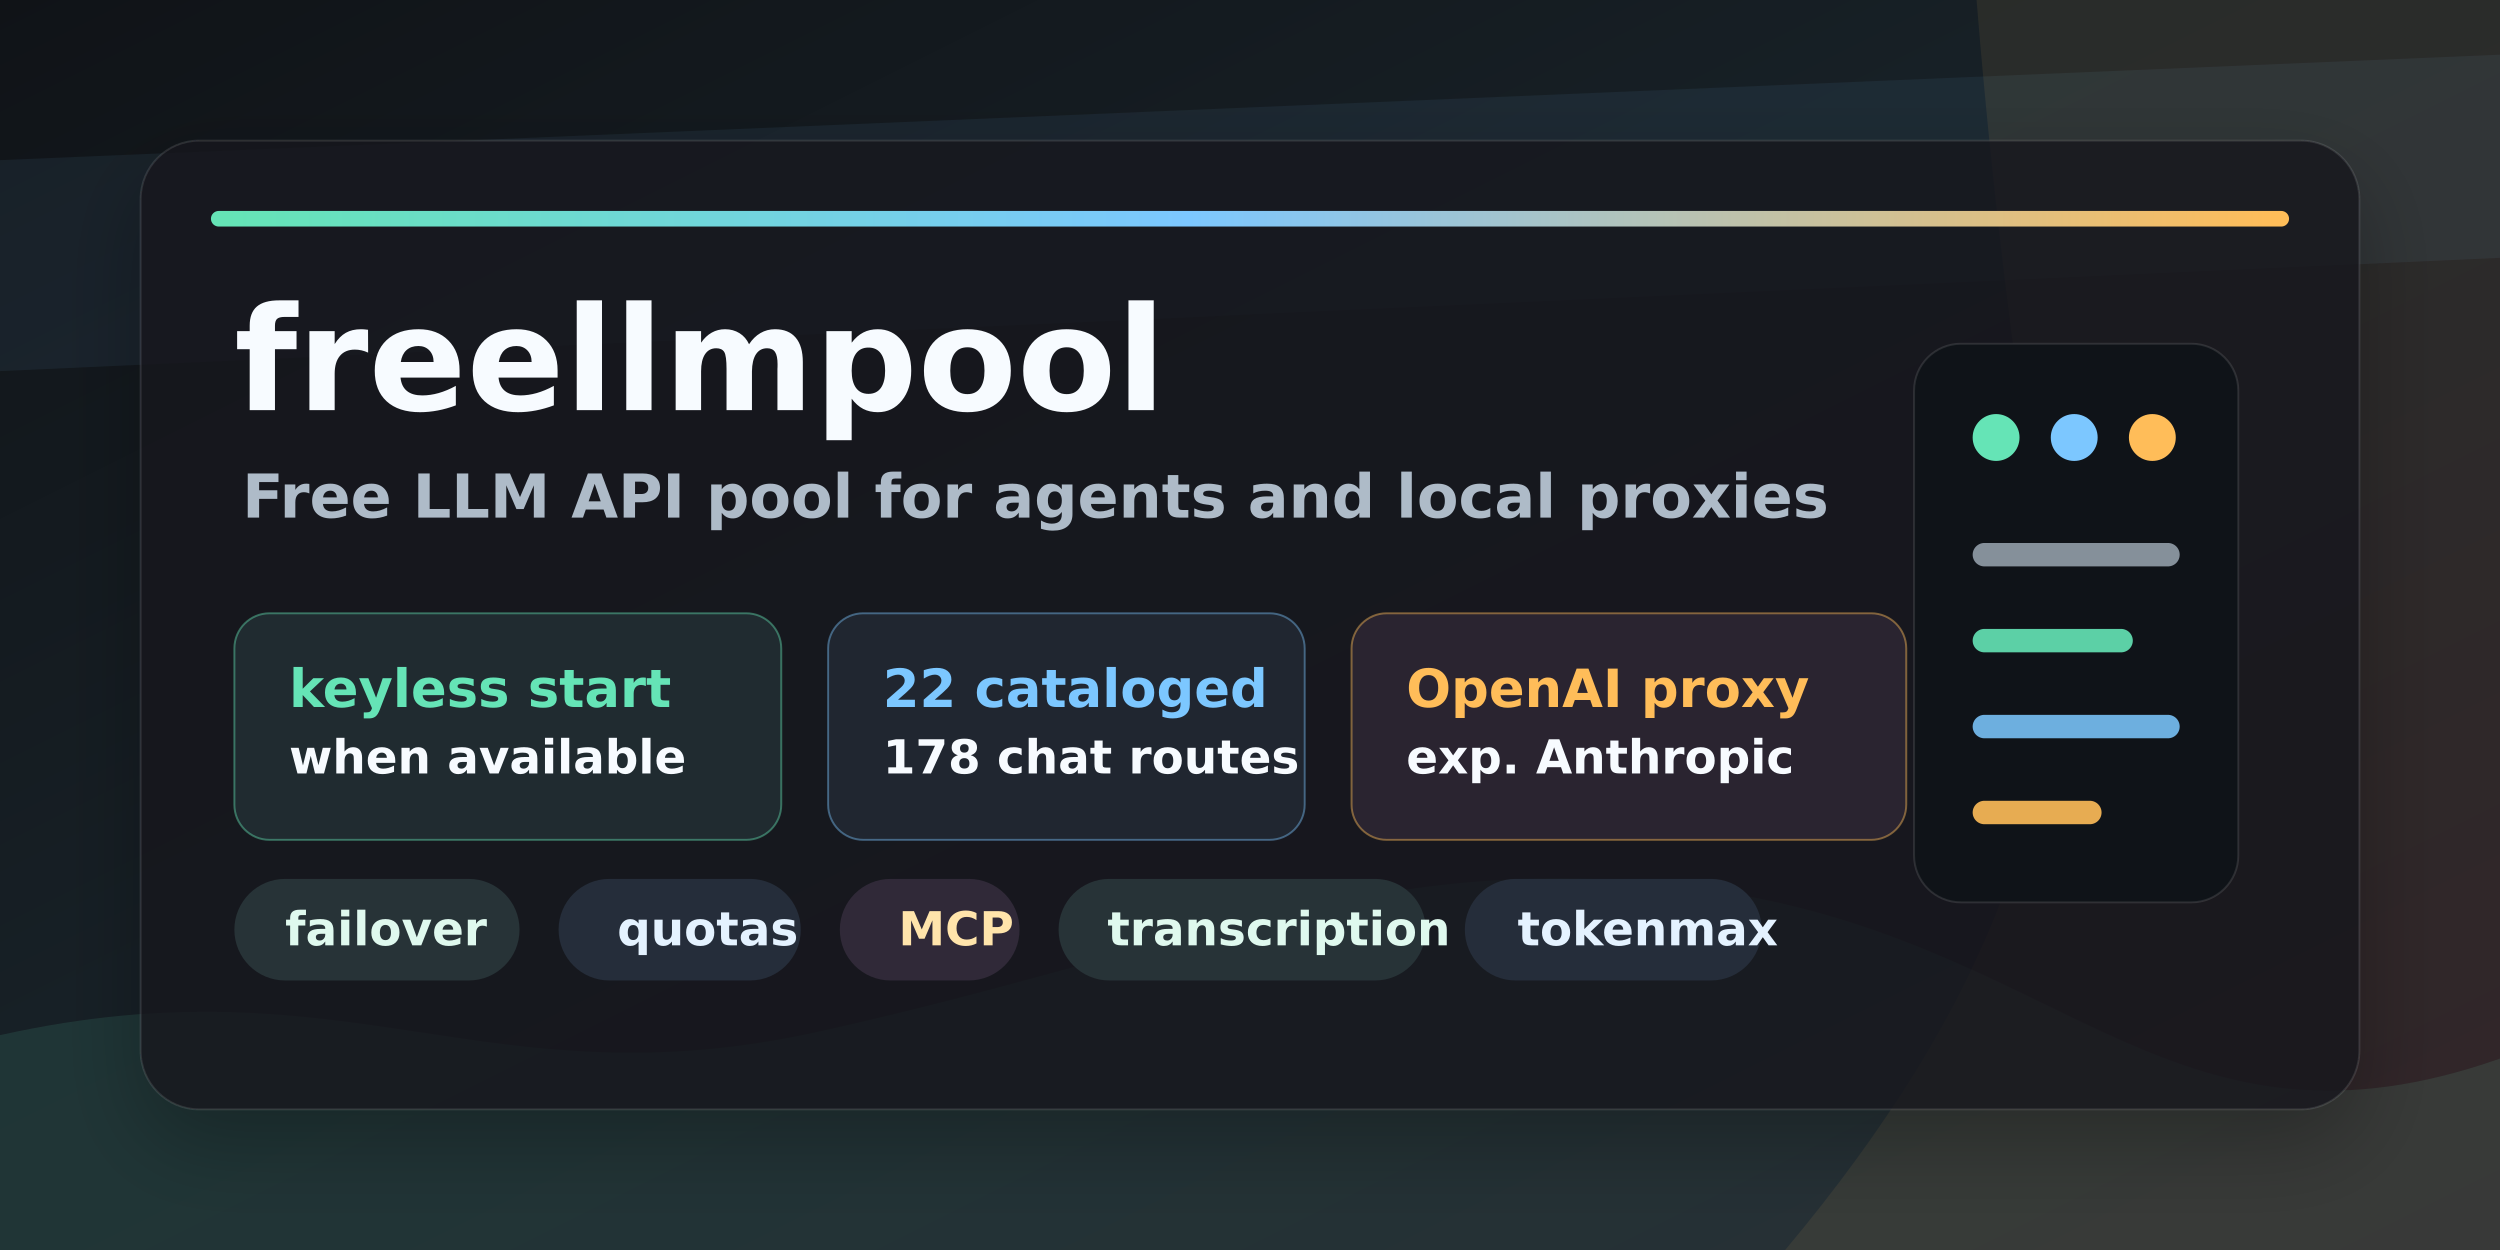
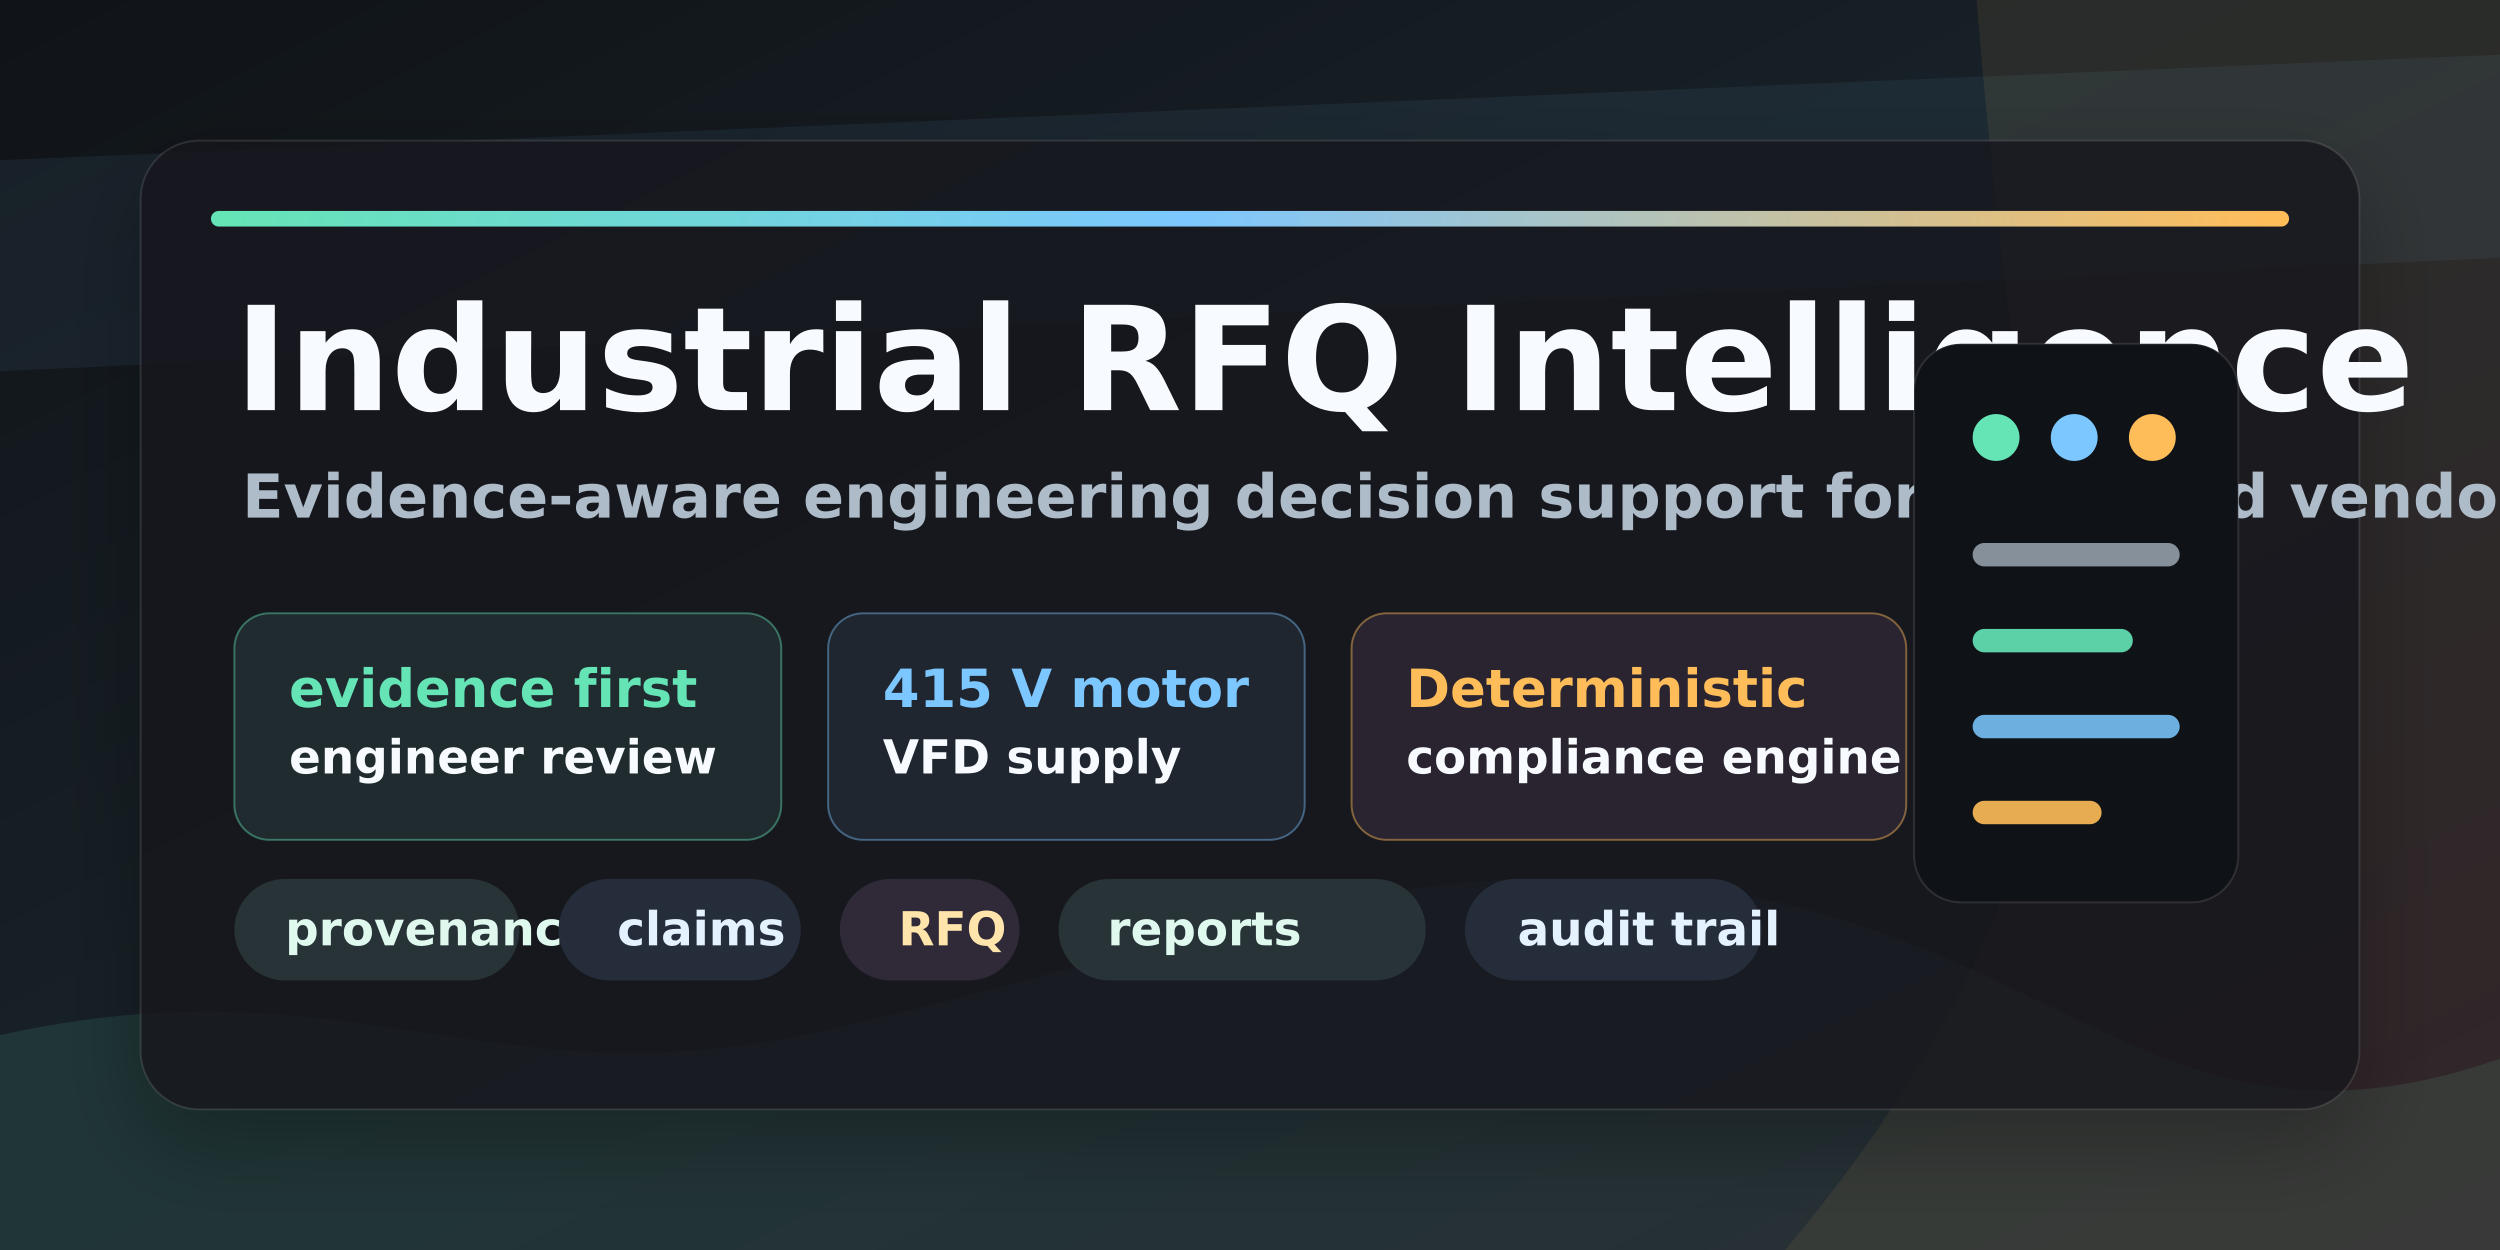
<svg xmlns="http://www.w3.org/2000/svg" width="1280" height="640" viewBox="0 0 1280 640" role="img" aria-labelledby="title desc">
  <defs>
    <linearGradient id="bg" x1="0" y1="0" x2="1" y2="1">
      <stop offset="0" stop-color="#101317" />
      <stop offset="0.42" stop-color="#172026" />
      <stop offset="1" stop-color="#201825" />
    </linearGradient>
    <linearGradient id="accent" x1="0" y1="0" x2="1" y2="0">
      <stop offset="0" stop-color="#65e4b6" />
      <stop offset="0.47" stop-color="#7cc7ff" />
      <stop offset="1" stop-color="#ffbd59" />
    </linearGradient>
    <filter id="softShadow" x="-20%" y="-20%" width="140%" height="140%">
      <feDropShadow dx="0" dy="18" stdDeviation="22" flood-color="#000000" flood-opacity="0.32" />
    </filter>
  </defs>
  <rect width="1280" height="640" fill="url(#bg)" />
  <path d="M0 530 C180 490 250 566 420 528 C610 486 720 428 890 458 C1060 488 1115 600 1280 542 L1280 640 L0 640 Z" fill="#65e4b6" opacity="0.11" />
  <path d="M0 82 L1280 28 L1280 132 L0 190 Z" fill="#7cc7ff" opacity="0.07" />
  <path d="M1012 0 L1280 0 L1280 640 L914 640 C1018 516 1063 399 1046 287 C1035 211 1022 123 1012 0 Z" fill="#ffbd59" opacity="0.08" />
  <g transform="translate(72 72)">
    <rect x="0" y="0" width="1136" height="496" rx="30" fill="#15191f" opacity="0.82" filter="url(#softShadow)" />
    <rect x="0" y="0" width="1136" height="496" rx="30" fill="none" stroke="#ffffff" stroke-opacity="0.11" />
    <rect x="36" y="36" width="1064" height="8" rx="4" fill="url(#accent)" />
    <g transform="translate(48 82)">
-       <text x="0" y="56" fill="#f7fbff" font-family="DejaVu Sans" font-size="74" font-weight="800">freellmpool</text>
-       <text x="4" y="111" fill="#aebbc8" font-family="DejaVu Sans" font-size="31" font-weight="600">Free LLM API pool for agents and local proxies</text>
+       <text x="0" y="56" fill="#f7fbff" font-family="DejaVu Sans" font-size="74" font-weight="800">Industrial RFQ Intelligence</text>
+       <text x="4" y="111" fill="#aebbc8" font-family="DejaVu Sans" font-size="31" font-weight="600">Evidence-aware engineering decision support for RFQs and vendor quotations</text>
      <g transform="translate(0 160)">
        <rect x="0" y="0" width="280" height="116" rx="18" fill="#202b30" stroke="#65e4b6" stroke-opacity="0.42" />
-         <text x="28" y="48" fill="#65e4b6" font-family="DejaVu Sans" font-size="27" font-weight="800">keyless start</text>
-         <text x="28" y="82" fill="#f7fbff" font-family="DejaVu Sans" font-size="24" font-weight="700">when available</text>
+         <text x="28" y="48" fill="#65e4b6" font-family="DejaVu Sans" font-size="27" font-weight="800">evidence first</text>
+         <text x="28" y="82" fill="#f7fbff" font-family="DejaVu Sans" font-size="24" font-weight="700">engineer review</text>
        <rect x="304" y="0" width="244" height="116" rx="18" fill="#202630" stroke="#7cc7ff" stroke-opacity="0.42" />
-         <text x="332" y="48" fill="#7cc7ff" font-family="DejaVu Sans" font-size="27" font-weight="800">22 cataloged</text>
-         <text x="332" y="82" fill="#f7fbff" font-family="DejaVu Sans" font-size="24" font-weight="700">178 chat routes</text>
+         <text x="332" y="48" fill="#7cc7ff" font-family="DejaVu Sans" font-size="27" font-weight="800">415 V motor</text>
+         <text x="332" y="82" fill="#f7fbff" font-family="DejaVu Sans" font-size="24" font-weight="700">VFD supply</text>
        <rect x="572" y="0" width="284" height="116" rx="18" fill="#2a2430" stroke="#ffbd59" stroke-opacity="0.44" />
-         <text x="600" y="48" fill="#ffbd59" font-family="DejaVu Sans" font-size="27" font-weight="800">OpenAI proxy</text>
-         <text x="600" y="82" fill="#f7fbff" font-family="DejaVu Sans" font-size="24" font-weight="700">exp. Anthropic</text>
+         <text x="600" y="48" fill="#ffbd59" font-family="DejaVu Sans" font-size="27" font-weight="800">Deterministic</text>
+         <text x="600" y="82" fill="#f7fbff" font-family="DejaVu Sans" font-size="24" font-weight="700">compliance engine</text>
      </g>
      <g transform="translate(0 330)" font-family="DejaVu Sans" font-size="24" font-weight="700">
        <rect x="0" y="-34" width="146" height="52" rx="26" fill="#273337" />
-         <text x="26" y="0" fill="#dff9ee">failover</text>
+         <text x="26" y="0" fill="#dff9ee">provenance</text>
        <rect x="166" y="-34" width="124" height="52" rx="26" fill="#252d3a" />
-         <text x="196" y="0" fill="#e4f2ff">quotas</text>
+         <text x="196" y="0" fill="#e4f2ff">claims</text>
        <rect x="310" y="-34" width="92" height="52" rx="26" fill="#302938" />
-         <text x="340" y="0" fill="#ffe4ab">MCP</text>
+         <text x="340" y="0" fill="#ffe4ab">RFQ</text>
        <rect x="422" y="-34" width="188" height="52" rx="26" fill="#273337" />
-         <text x="447" y="0" fill="#dff9ee">transcription</text>
+         <text x="447" y="0" fill="#dff9ee">reports</text>
        <rect x="630" y="-34" width="152" height="52" rx="26" fill="#252d3a" />
-         <text x="657" y="0" fill="#e4f2ff">tokenmax</text>
+         <text x="657" y="0" fill="#e4f2ff">audit trail</text>
      </g>
    </g>
    <g transform="translate(908 104)">
      <rect x="0" y="0" width="166" height="286" rx="24" fill="#0f1318" stroke="#ffffff" stroke-opacity="0.11" />
      <circle cx="42" cy="48" r="12" fill="#65e4b6" />
      <circle cx="82" cy="48" r="12" fill="#7cc7ff" />
      <circle cx="122" cy="48" r="12" fill="#ffbd59" />
      <path d="M36 108 L130 108" stroke="#aebbc8" stroke-width="12" stroke-linecap="round" opacity="0.74" />
      <path d="M36 152 L106 152" stroke="#65e4b6" stroke-width="12" stroke-linecap="round" opacity="0.9" />
      <path d="M36 196 L130 196" stroke="#7cc7ff" stroke-width="12" stroke-linecap="round" opacity="0.86" />
      <path d="M36 240 L90 240" stroke="#ffbd59" stroke-width="12" stroke-linecap="round" opacity="0.9" />
    </g>
  </g>
</svg>
